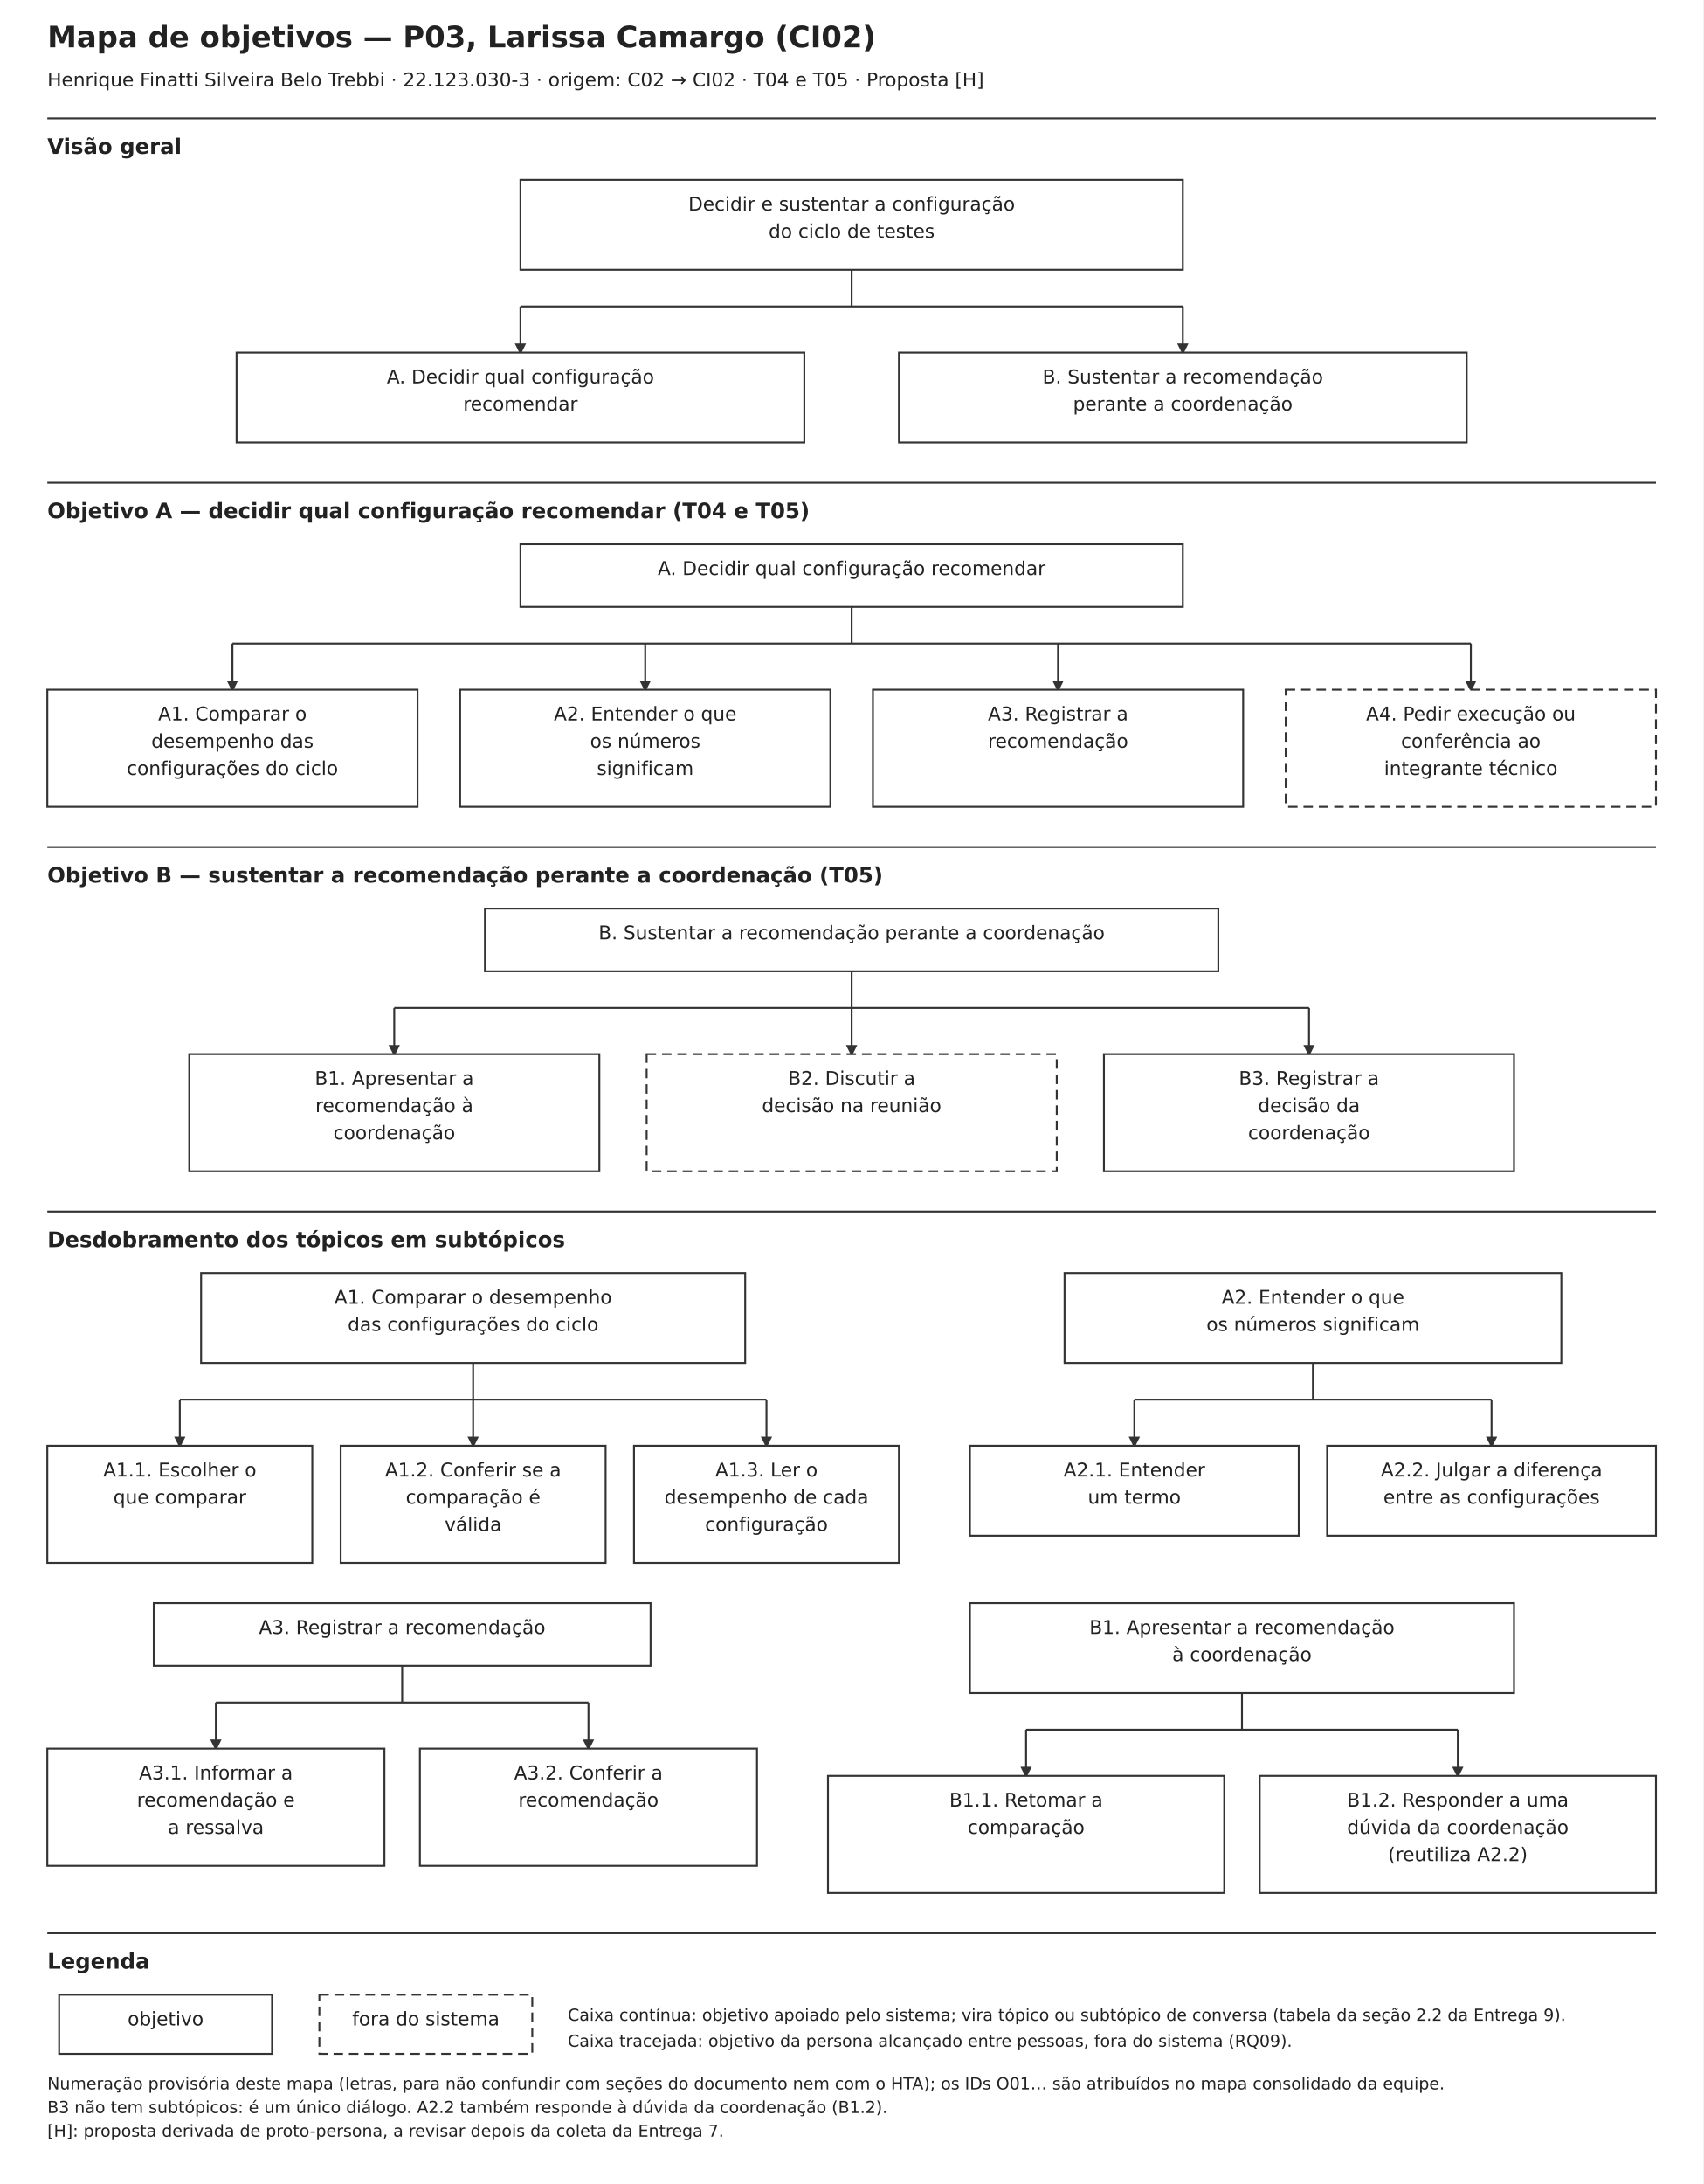
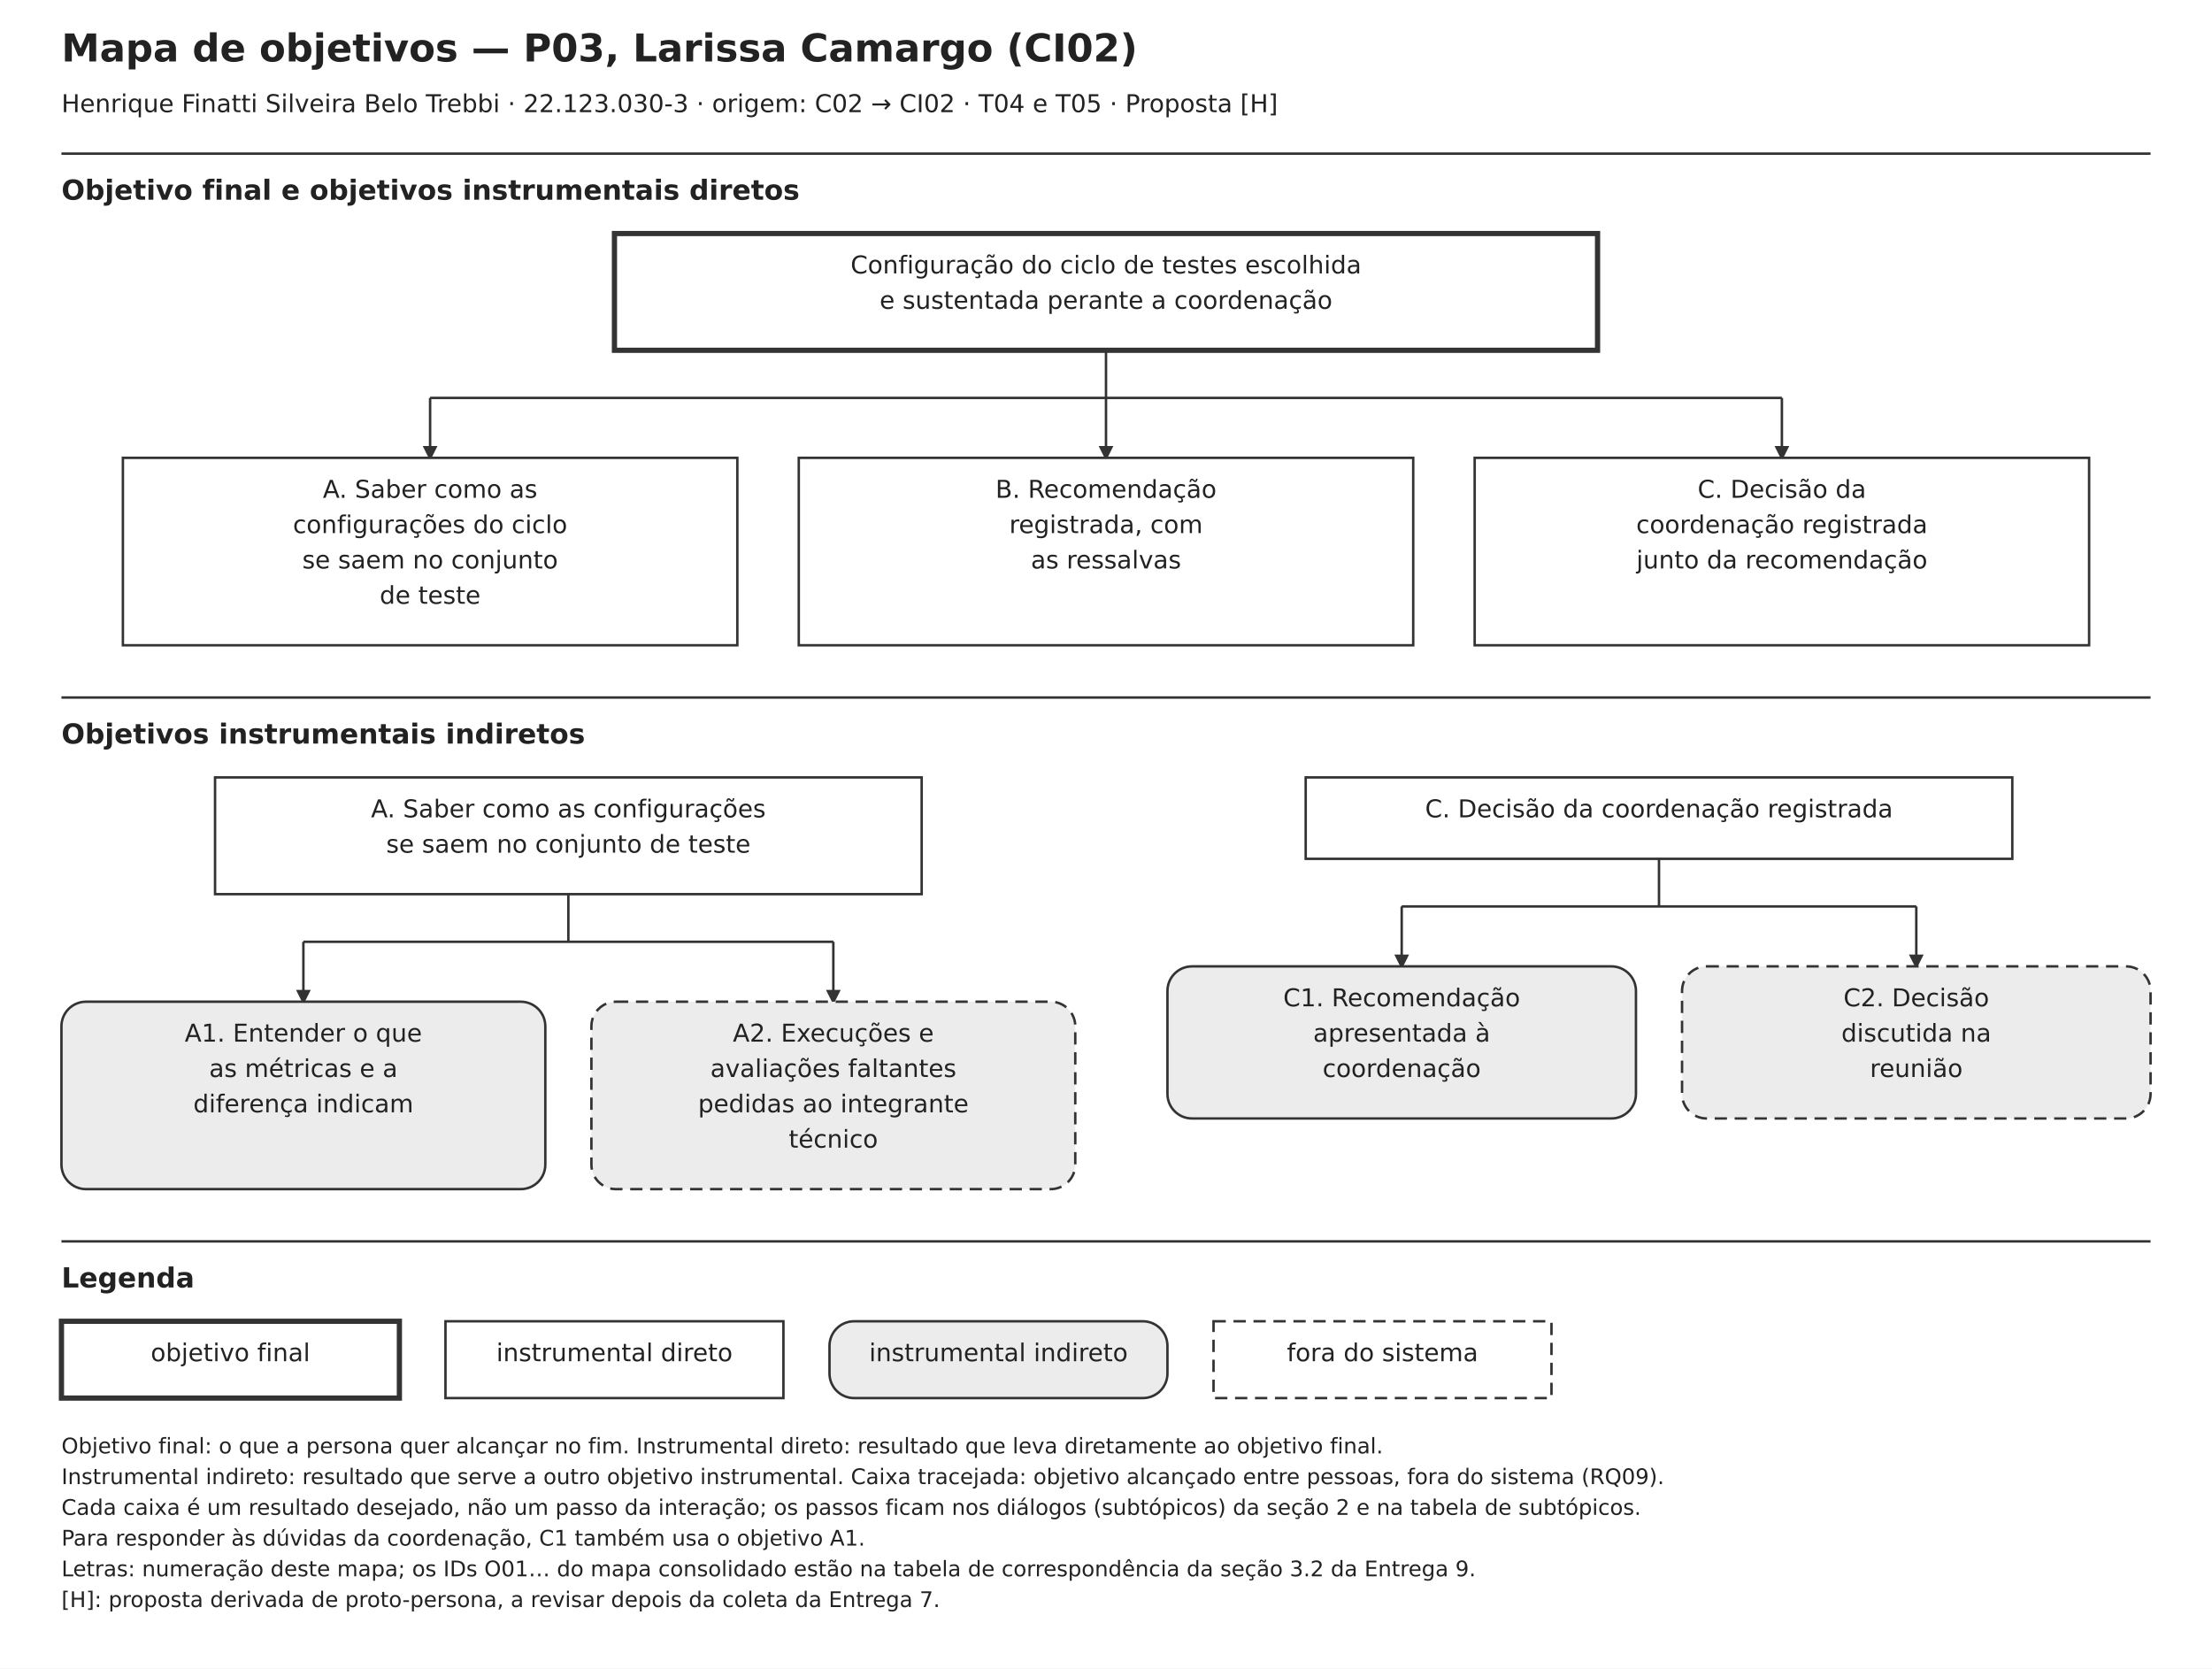
- <svg xmlns="http://www.w3.org/2000/svg" width="1440" height="1846" viewBox="0 0 1440 1846" role="img" aria-labelledby="title desc">
+ <svg xmlns="http://www.w3.org/2000/svg" width="1440" height="1086" viewBox="0 0 1440 1086" role="img" aria-labelledby="title desc">
  <defs>
    <marker id="arrow" viewBox="0 0 10 10" refX="8" refY="5" markerWidth="6" markerHeight="6" orient="auto">
      <path d="M0 0 L10 5 L0 10 Z" fill="#333" />
    </marker>
  </defs>
-   <rect width="1440" height="1846" fill="white" />
+   <rect width="1440" height="1086" fill="white" />
  <g font-family="DejaVu Sans, Arial, sans-serif" fill="#222">
    <text x="40" y="40" text-anchor="start" font-size="25" font-weight="700">Mapa de objetivos — P03, Larissa Camargo (CI02)</text>
    <text x="40" y="73" text-anchor="start" font-size="16" font-weight="400">Henrique Finatti Silveira Belo Trebbi · 22.123.030-3 · origem: C02 → CI02 · T04 e T05 · Proposta [H]</text>
    <path d="M40 100 H1400" fill="none" stroke="#333" stroke-width="1.6" />
-     <text x="40" y="130" text-anchor="start" font-size="18" font-weight="700">Visão geral</text>
+     <text x="40" y="130" text-anchor="start" font-size="18" font-weight="700">Objetivo final e objetivos instrumentais diretos</text>
    <g data-box="b1">
-       <rect x="440.0" y="152" width="560.0" height="76" fill="white" stroke="#333" stroke-width="1.6" class="frame" />
-       <text x="720.0" y="178" text-anchor="middle" font-size="16" font-weight="400">Decidir e sustentar a configuração</text>
-       <text x="720.0" y="201" text-anchor="middle" font-size="16" font-weight="400">do ciclo de testes</text>
+       <rect x="400.0" y="152" width="640.0" height="76" fill="white" stroke="#333" stroke-width="3.4" class="frame" />
+       <text x="720.0" y="178" text-anchor="middle" font-size="16" font-weight="400">Configuração do ciclo de testes escolhida</text>
+       <text x="720.0" y="201" text-anchor="middle" font-size="16" font-weight="400">e sustentada perante a coordenação</text>
    </g>
    <path d="M720.0 228 V259" fill="none" stroke="#333" stroke-width="1.6" />
-     <path d="M440.0 259 H1000.0" fill="none" stroke="#333" stroke-width="1.6" />
-     <path d="M440.0 259 V298" fill="none" stroke="#333" stroke-width="1.6" marker-end="url(#arrow)" />
+     <path d="M280.0 259 H1160.0" fill="none" stroke="#333" stroke-width="1.6" />
+     <path d="M280.0 259 V298" fill="none" stroke="#333" stroke-width="1.6" marker-end="url(#arrow)" />
    <g data-box="b2">
-       <rect x="200.0" y="298" width="480.0" height="76" fill="white" stroke="#333" stroke-width="1.6" class="frame" />
-       <text x="440.0" y="324" text-anchor="middle" font-size="16" font-weight="400">A. Decidir qual configuração</text>
-       <text x="440.0" y="347" text-anchor="middle" font-size="16" font-weight="400">recomendar</text>
+       <rect x="80.0" y="298" width="400.0" height="122" fill="white" stroke="#333" stroke-width="1.6" class="frame" />
+       <text x="280.0" y="324" text-anchor="middle" font-size="16" font-weight="400">A. Saber como as</text>
+       <text x="280.0" y="347" text-anchor="middle" font-size="16" font-weight="400">configurações do ciclo</text>
+       <text x="280.0" y="370" text-anchor="middle" font-size="16" font-weight="400">se saem no conjunto</text>
+       <text x="280.0" y="393" text-anchor="middle" font-size="16" font-weight="400">de teste</text>
    </g>
-     <path d="M1000.0 259 V298" fill="none" stroke="#333" stroke-width="1.6" marker-end="url(#arrow)" />
+     <path d="M720.0 259 V298" fill="none" stroke="#333" stroke-width="1.6" marker-end="url(#arrow)" />
    <g data-box="b3">
-       <rect x="760.0" y="298" width="480.0" height="76" fill="white" stroke="#333" stroke-width="1.6" class="frame" />
-       <text x="1000.0" y="324" text-anchor="middle" font-size="16" font-weight="400">B. Sustentar a recomendação</text>
-       <text x="1000.0" y="347" text-anchor="middle" font-size="16" font-weight="400">perante a coordenação</text>
+       <rect x="520.0" y="298" width="400.0" height="122" fill="white" stroke="#333" stroke-width="1.6" class="frame" />
+       <text x="720.0" y="324" text-anchor="middle" font-size="16" font-weight="400">B. Recomendação</text>
+       <text x="720.0" y="347" text-anchor="middle" font-size="16" font-weight="400">registrada, com</text>
+       <text x="720.0" y="370" text-anchor="middle" font-size="16" font-weight="400">as ressalvas</text>
    </g>
-     <path d="M40 408 H1400" fill="none" stroke="#333" stroke-width="1.6" />
-     <text x="40" y="438" text-anchor="start" font-size="18" font-weight="700">Objetivo A — decidir qual configuração recomendar (T04 e T05)</text>
+     <path d="M1160.0 259 V298" fill="none" stroke="#333" stroke-width="1.6" marker-end="url(#arrow)" />
    <g data-box="b4">
-       <rect x="440.0" y="460" width="560.0" height="53" fill="white" stroke="#333" stroke-width="1.6" class="frame" />
-       <text x="720.0" y="486" text-anchor="middle" font-size="16" font-weight="400">A. Decidir qual configuração recomendar</text>
+       <rect x="960.0" y="298" width="400.0" height="122" fill="white" stroke="#333" stroke-width="1.6" class="frame" />
+       <text x="1160.0" y="324" text-anchor="middle" font-size="16" font-weight="400">C. Decisão da</text>
+       <text x="1160.0" y="347" text-anchor="middle" font-size="16" font-weight="400">coordenação registrada</text>
+       <text x="1160.0" y="370" text-anchor="middle" font-size="16" font-weight="400">junto da recomendação</text>
    </g>
-     <path d="M720.0 513 V544" fill="none" stroke="#333" stroke-width="1.6" />
-     <path d="M196.5 544 H1243.5" fill="none" stroke="#333" stroke-width="1.6" />
-     <path d="M196.5 544 V583" fill="none" stroke="#333" stroke-width="1.6" marker-end="url(#arrow)" />
+     <path d="M40 454 H1400" fill="none" stroke="#333" stroke-width="1.6" />
+     <text x="40" y="484" text-anchor="start" font-size="18" font-weight="700">Objetivos instrumentais indiretos</text>
    <g data-box="b5">
-       <rect x="40.0" y="583" width="313.0" height="99" fill="white" stroke="#333" stroke-width="1.6" class="frame" />
-       <text x="196.5" y="609" text-anchor="middle" font-size="16" font-weight="400">A1. Comparar o</text>
-       <text x="196.5" y="632" text-anchor="middle" font-size="16" font-weight="400">desempenho das</text>
-       <text x="196.5" y="655" text-anchor="middle" font-size="16" font-weight="400">configurações do ciclo</text>
+       <rect x="140.0" y="506" width="460.0" height="76" fill="white" stroke="#333" stroke-width="1.6" class="frame" />
+       <text x="370.0" y="532" text-anchor="middle" font-size="16" font-weight="400">A. Saber como as configurações</text>
+       <text x="370.0" y="555" text-anchor="middle" font-size="16" font-weight="400">se saem no conjunto de teste</text>
    </g>
-     <path d="M545.5 544 V583" fill="none" stroke="#333" stroke-width="1.6" marker-end="url(#arrow)" />
+     <path d="M370.0 582 V613" fill="none" stroke="#333" stroke-width="1.6" />
+     <path d="M197.5 613 H542.5" fill="none" stroke="#333" stroke-width="1.6" />
+     <path d="M197.5 613 V652" fill="none" stroke="#333" stroke-width="1.6" marker-end="url(#arrow)" />
    <g data-box="b6">
-       <rect x="389.0" y="583" width="313.0" height="99" fill="white" stroke="#333" stroke-width="1.6" class="frame" />
-       <text x="545.5" y="609" text-anchor="middle" font-size="16" font-weight="400">A2. Entender o que</text>
-       <text x="545.5" y="632" text-anchor="middle" font-size="16" font-weight="400">os números</text>
-       <text x="545.5" y="655" text-anchor="middle" font-size="16" font-weight="400">significam</text>
+       <rect x="40.0" y="652" width="315.0" height="122" fill="#ececec" rx="16" stroke="#333" stroke-width="1.6" class="frame" />
+       <text x="197.5" y="678" text-anchor="middle" font-size="16" font-weight="400">A1. Entender o que</text>
+       <text x="197.5" y="701" text-anchor="middle" font-size="16" font-weight="400">as métricas e a</text>
+       <text x="197.5" y="724" text-anchor="middle" font-size="16" font-weight="400">diferença indicam</text>
    </g>
-     <path d="M894.5 544 V583" fill="none" stroke="#333" stroke-width="1.6" marker-end="url(#arrow)" />
+     <path d="M542.5 613 V652" fill="none" stroke="#333" stroke-width="1.6" marker-end="url(#arrow)" />
    <g data-box="b7">
-       <rect x="738.0" y="583" width="313.0" height="99" fill="white" stroke="#333" stroke-width="1.6" class="frame" />
-       <text x="894.5" y="609" text-anchor="middle" font-size="16" font-weight="400">A3. Registrar a</text>
-       <text x="894.5" y="632" text-anchor="middle" font-size="16" font-weight="400">recomendação</text>
+       <rect x="385.0" y="652" width="315.0" height="122" fill="#ececec" rx="16" stroke="#333" stroke-width="1.6" stroke-dasharray="8 5" class="frame" />
+       <text x="542.5" y="678" text-anchor="middle" font-size="16" font-weight="400">A2. Execuções e</text>
+       <text x="542.5" y="701" text-anchor="middle" font-size="16" font-weight="400">avaliações faltantes</text>
+       <text x="542.5" y="724" text-anchor="middle" font-size="16" font-weight="400">pedidas ao integrante</text>
+       <text x="542.5" y="747" text-anchor="middle" font-size="16" font-weight="400">técnico</text>
    </g>
-     <path d="M1243.5 544 V583" fill="none" stroke="#333" stroke-width="1.6" marker-end="url(#arrow)" />
    <g data-box="b8">
-       <rect x="1087.0" y="583" width="313.0" height="99" fill="white" stroke="#333" stroke-width="1.6" stroke-dasharray="8 5" class="frame" />
-       <text x="1243.5" y="609" text-anchor="middle" font-size="16" font-weight="400">A4. Pedir execução ou</text>
-       <text x="1243.5" y="632" text-anchor="middle" font-size="16" font-weight="400">conferência ao</text>
-       <text x="1243.5" y="655" text-anchor="middle" font-size="16" font-weight="400">integrante técnico</text>
+       <rect x="850.0" y="506" width="460.0" height="53" fill="white" stroke="#333" stroke-width="1.6" class="frame" />
+       <text x="1080.0" y="532" text-anchor="middle" font-size="16" font-weight="400">C. Decisão da coordenação registrada</text>
    </g>
-     <path d="M40 716 H1400" fill="none" stroke="#333" stroke-width="1.6" />
-     <text x="40" y="746" text-anchor="start" font-size="18" font-weight="700">Objetivo B — sustentar a recomendação perante a coordenação (T05)</text>
+     <path d="M1080.0 559 V590" fill="none" stroke="#333" stroke-width="1.6" />
+     <path d="M912.5 590 H1247.5" fill="none" stroke="#333" stroke-width="1.6" />
+     <path d="M912.5 590 V629" fill="none" stroke="#333" stroke-width="1.6" marker-end="url(#arrow)" />
    <g data-box="b9">
-       <rect x="410.0" y="768" width="620.0" height="53" fill="white" stroke="#333" stroke-width="1.6" class="frame" />
-       <text x="720.0" y="794" text-anchor="middle" font-size="16" font-weight="400">B. Sustentar a recomendação perante a coordenação</text>
+       <rect x="760.0" y="629" width="305.0" height="99" fill="#ececec" rx="16" stroke="#333" stroke-width="1.6" class="frame" />
+       <text x="912.5" y="655" text-anchor="middle" font-size="16" font-weight="400">C1. Recomendação</text>
+       <text x="912.5" y="678" text-anchor="middle" font-size="16" font-weight="400">apresentada à</text>
+       <text x="912.5" y="701" text-anchor="middle" font-size="16" font-weight="400">coordenação</text>
    </g>
-     <path d="M720.0 821 V852" fill="none" stroke="#333" stroke-width="1.6" />
-     <path d="M333.3 852 H1106.7" fill="none" stroke="#333" stroke-width="1.6" />
-     <path d="M333.3 852 V891" fill="none" stroke="#333" stroke-width="1.6" marker-end="url(#arrow)" />
+     <path d="M1247.5 590 V629" fill="none" stroke="#333" stroke-width="1.6" marker-end="url(#arrow)" />
    <g data-box="b10">
-       <rect x="160.0" y="891" width="346.7" height="99" fill="white" stroke="#333" stroke-width="1.6" class="frame" />
-       <text x="333.333" y="917" text-anchor="middle" font-size="16" font-weight="400">B1. Apresentar a</text>
-       <text x="333.333" y="940" text-anchor="middle" font-size="16" font-weight="400">recomendação à</text>
-       <text x="333.333" y="963" text-anchor="middle" font-size="16" font-weight="400">coordenação</text>
+       <rect x="1095.0" y="629" width="305.0" height="99" fill="#ececec" rx="16" stroke="#333" stroke-width="1.6" stroke-dasharray="8 5" class="frame" />
+       <text x="1247.5" y="655" text-anchor="middle" font-size="16" font-weight="400">C2. Decisão</text>
+       <text x="1247.5" y="678" text-anchor="middle" font-size="16" font-weight="400">discutida na</text>
+       <text x="1247.5" y="701" text-anchor="middle" font-size="16" font-weight="400">reunião</text>
    </g>
-     <path d="M720.0 852 V891" fill="none" stroke="#333" stroke-width="1.6" marker-end="url(#arrow)" />
+     <path d="M40 808 H1400" fill="none" stroke="#333" stroke-width="1.6" />
+     <text x="40" y="838" text-anchor="start" font-size="18" font-weight="700">Legenda</text>
    <g data-box="b11">
-       <rect x="546.7" y="891" width="346.7" height="99" fill="white" stroke="#333" stroke-width="1.6" stroke-dasharray="8 5" class="frame" />
-       <text x="720.0" y="917" text-anchor="middle" font-size="16" font-weight="400">B2. Discutir a</text>
-       <text x="720.0" y="940" text-anchor="middle" font-size="16" font-weight="400">decisão na reunião</text>
+       <rect x="40.0" y="860" width="220.0" height="50" fill="white" stroke="#333" stroke-width="3.4" class="frame" />
+       <text x="150" y="886" text-anchor="middle" font-size="16" font-weight="400">objetivo final</text>
    </g>
-     <path d="M1106.7 852 V891" fill="none" stroke="#333" stroke-width="1.6" marker-end="url(#arrow)" />
    <g data-box="b12">
-       <rect x="933.3" y="891" width="346.7" height="99" fill="white" stroke="#333" stroke-width="1.6" class="frame" />
-       <text x="1106.667" y="917" text-anchor="middle" font-size="16" font-weight="400">B3. Registrar a</text>
-       <text x="1106.667" y="940" text-anchor="middle" font-size="16" font-weight="400">decisão da</text>
-       <text x="1106.667" y="963" text-anchor="middle" font-size="16" font-weight="400">coordenação</text>
+       <rect x="290.0" y="860" width="220.0" height="50" fill="white" stroke="#333" stroke-width="1.6" class="frame" />
+       <text x="400" y="886" text-anchor="middle" font-size="16" font-weight="400">instrumental direto</text>
    </g>
-     <path d="M40 1024 H1400" fill="none" stroke="#333" stroke-width="1.6" />
-     <text x="40" y="1054" text-anchor="start" font-size="18" font-weight="700">Desdobramento dos tópicos em subtópicos</text>
    <g data-box="b13">
-       <rect x="170.0" y="1076" width="460.0" height="76" fill="white" stroke="#333" stroke-width="1.6" class="frame" />
-       <text x="400.0" y="1102" text-anchor="middle" font-size="16" font-weight="400">A1. Comparar o desempenho</text>
-       <text x="400.0" y="1125" text-anchor="middle" font-size="16" font-weight="400">das configurações do ciclo</text>
+       <rect x="540.0" y="860" width="220.0" height="50" fill="#ececec" rx="16" stroke="#333" stroke-width="1.6" class="frame" />
+       <text x="650" y="886" text-anchor="middle" font-size="16" font-weight="400">instrumental indireto</text>
    </g>
-     <path d="M400.0 1152 V1183" fill="none" stroke="#333" stroke-width="1.6" />
-     <path d="M152.0 1183 H648.0" fill="none" stroke="#333" stroke-width="1.6" />
-     <path d="M152.0 1183 V1222" fill="none" stroke="#333" stroke-width="1.6" marker-end="url(#arrow)" />
    <g data-box="b14">
-       <rect x="40.0" y="1222" width="224.0" height="99" fill="white" stroke="#333" stroke-width="1.6" class="frame" />
-       <text x="152.0" y="1248" text-anchor="middle" font-size="16" font-weight="400">A1.1. Escolher o</text>
-       <text x="152.0" y="1271" text-anchor="middle" font-size="16" font-weight="400">que comparar</text>
+       <rect x="790.0" y="860" width="220.0" height="50" fill="white" stroke="#333" stroke-width="1.6" stroke-dasharray="8 5" class="frame" />
+       <text x="900" y="886" text-anchor="middle" font-size="16" font-weight="400">fora do sistema</text>
    </g>
-     <path d="M400.0 1183 V1222" fill="none" stroke="#333" stroke-width="1.6" marker-end="url(#arrow)" />
-     <g data-box="b15">
-       <rect x="288.0" y="1222" width="224.0" height="99" fill="white" stroke="#333" stroke-width="1.6" class="frame" />
-       <text x="400.0" y="1248" text-anchor="middle" font-size="16" font-weight="400">A1.2. Conferir se a</text>
-       <text x="400.0" y="1271" text-anchor="middle" font-size="16" font-weight="400">comparação é</text>
-       <text x="400.0" y="1294" text-anchor="middle" font-size="16" font-weight="400">válida</text>
-     </g>
-     <path d="M648.0 1183 V1222" fill="none" stroke="#333" stroke-width="1.6" marker-end="url(#arrow)" />
-     <g data-box="b16">
-       <rect x="536.0" y="1222" width="224.0" height="99" fill="white" stroke="#333" stroke-width="1.6" class="frame" />
-       <text x="648.0" y="1248" text-anchor="middle" font-size="16" font-weight="400">A1.3. Ler o</text>
-       <text x="648.0" y="1271" text-anchor="middle" font-size="16" font-weight="400">desempenho de cada</text>
-       <text x="648.0" y="1294" text-anchor="middle" font-size="16" font-weight="400">configuração</text>
-     </g>
-     <g data-box="b17">
-       <rect x="900.0" y="1076" width="420.0" height="76" fill="white" stroke="#333" stroke-width="1.6" class="frame" />
-       <text x="1110.0" y="1102" text-anchor="middle" font-size="16" font-weight="400">A2. Entender o que</text>
-       <text x="1110.0" y="1125" text-anchor="middle" font-size="16" font-weight="400">os números significam</text>
-     </g>
-     <path d="M1110.0 1152 V1183" fill="none" stroke="#333" stroke-width="1.6" />
-     <path d="M959.0 1183 H1261.0" fill="none" stroke="#333" stroke-width="1.6" />
-     <path d="M959.0 1183 V1222" fill="none" stroke="#333" stroke-width="1.6" marker-end="url(#arrow)" />
-     <g data-box="b18">
-       <rect x="820.0" y="1222" width="278.0" height="76" fill="white" stroke="#333" stroke-width="1.6" class="frame" />
-       <text x="959.0" y="1248" text-anchor="middle" font-size="16" font-weight="400">A2.1. Entender</text>
-       <text x="959.0" y="1271" text-anchor="middle" font-size="16" font-weight="400">um termo</text>
-     </g>
-     <path d="M1261.0 1183 V1222" fill="none" stroke="#333" stroke-width="1.6" marker-end="url(#arrow)" />
-     <g data-box="b19">
-       <rect x="1122.0" y="1222" width="278.0" height="76" fill="white" stroke="#333" stroke-width="1.6" class="frame" />
-       <text x="1261.0" y="1248" text-anchor="middle" font-size="16" font-weight="400">A2.2. Julgar a diferença</text>
-       <text x="1261.0" y="1271" text-anchor="middle" font-size="16" font-weight="400">entre as configurações</text>
-     </g>
-     <g data-box="b20">
-       <rect x="130.0" y="1355" width="420.0" height="53" fill="white" stroke="#333" stroke-width="1.6" class="frame" />
-       <text x="340.0" y="1381" text-anchor="middle" font-size="16" font-weight="400">A3. Registrar a recomendação</text>
-     </g>
-     <path d="M340.0 1408 V1439" fill="none" stroke="#333" stroke-width="1.6" />
-     <path d="M182.5 1439 H497.5" fill="none" stroke="#333" stroke-width="1.6" />
-     <path d="M182.5 1439 V1478" fill="none" stroke="#333" stroke-width="1.6" marker-end="url(#arrow)" />
-     <g data-box="b21">
-       <rect x="40.0" y="1478" width="285.0" height="99" fill="white" stroke="#333" stroke-width="1.6" class="frame" />
-       <text x="182.5" y="1504" text-anchor="middle" font-size="16" font-weight="400">A3.1. Informar a</text>
-       <text x="182.5" y="1527" text-anchor="middle" font-size="16" font-weight="400">recomendação e</text>
-       <text x="182.5" y="1550" text-anchor="middle" font-size="16" font-weight="400">a ressalva</text>
-     </g>
-     <path d="M497.5 1439 V1478" fill="none" stroke="#333" stroke-width="1.6" marker-end="url(#arrow)" />
-     <g data-box="b22">
-       <rect x="355.0" y="1478" width="285.0" height="99" fill="white" stroke="#333" stroke-width="1.6" class="frame" />
-       <text x="497.5" y="1504" text-anchor="middle" font-size="16" font-weight="400">A3.2. Conferir a</text>
-       <text x="497.5" y="1527" text-anchor="middle" font-size="16" font-weight="400">recomendação</text>
-     </g>
-     <g data-box="b23">
-       <rect x="820.0" y="1355" width="460.0" height="76" fill="white" stroke="#333" stroke-width="1.6" class="frame" />
-       <text x="1050.0" y="1381" text-anchor="middle" font-size="16" font-weight="400">B1. Apresentar a recomendação</text>
-       <text x="1050.0" y="1404" text-anchor="middle" font-size="16" font-weight="400">à coordenação</text>
-     </g>
-     <path d="M1050.0 1431 V1462" fill="none" stroke="#333" stroke-width="1.6" />
-     <path d="M867.5 1462 H1232.5" fill="none" stroke="#333" stroke-width="1.6" />
-     <path d="M867.5 1462 V1501" fill="none" stroke="#333" stroke-width="1.6" marker-end="url(#arrow)" />
-     <g data-box="b24">
-       <rect x="700.0" y="1501" width="335.0" height="99" fill="white" stroke="#333" stroke-width="1.6" class="frame" />
-       <text x="867.5" y="1527" text-anchor="middle" font-size="16" font-weight="400">B1.1. Retomar a</text>
-       <text x="867.5" y="1550" text-anchor="middle" font-size="16" font-weight="400">comparação</text>
-     </g>
-     <path d="M1232.5 1462 V1501" fill="none" stroke="#333" stroke-width="1.6" marker-end="url(#arrow)" />
-     <g data-box="b25">
-       <rect x="1065.0" y="1501" width="335.0" height="99" fill="white" stroke="#333" stroke-width="1.6" class="frame" />
-       <text x="1232.5" y="1527" text-anchor="middle" font-size="16" font-weight="400">B1.2. Responder a uma</text>
-       <text x="1232.5" y="1550" text-anchor="middle" font-size="16" font-weight="400">dúvida da coordenação</text>
-       <text x="1232.5" y="1573" text-anchor="middle" font-size="16" font-weight="400">(reutiliza A2.2)</text>
-     </g>
-     <path d="M40 1634 H1400" fill="none" stroke="#333" stroke-width="1.6" />
-     <text x="40" y="1664" text-anchor="start" font-size="18" font-weight="700">Legenda</text>
-     <g data-box="b26">
-       <rect x="50.0" y="1686" width="180.0" height="50" fill="white" stroke="#333" stroke-width="1.6" class="frame" />
-       <text x="140" y="1712" text-anchor="middle" font-size="16" font-weight="400">objetivo</text>
-     </g>
-     <g data-box="b27">
-       <rect x="270.0" y="1686" width="180.0" height="50" fill="white" stroke="#333" stroke-width="1.6" stroke-dasharray="8 5" class="frame" />
-       <text x="360" y="1712" text-anchor="middle" font-size="16" font-weight="400">fora do sistema</text>
-     </g>
-     <text x="480" y="1708" text-anchor="start" font-size="14" font-weight="400">Caixa contínua: objetivo apoiado pelo sistema; vira tópico ou subtópico de conversa (tabela da seção 2.2 da Entrega 9).</text>
-     <text x="480" y="1730" text-anchor="start" font-size="14" font-weight="400">Caixa tracejada: objetivo da persona alcançado entre pessoas, fora do sistema (RQ09).</text>
-     <text x="40" y="1766" text-anchor="start" font-size="14" font-weight="400">Numeração provisória deste mapa (letras, para não confundir com seções do documento nem com o HTA); os IDs O01… são atribuídos no mapa consolidado da equipe.</text>
-     <text x="40" y="1786" text-anchor="start" font-size="14" font-weight="400">B3 não tem subtópicos: é um único diálogo. A2.2 também responde à dúvida da coordenação (B1.2).</text>
-     <text x="40" y="1806" text-anchor="start" font-size="14" font-weight="400">[H]: proposta derivada de proto-persona, a revisar depois da coleta da Entrega 7.</text>
+     <text x="40" y="946" text-anchor="start" font-size="14" font-weight="400">Objetivo final: o que a persona quer alcançar no fim. Instrumental direto: resultado que leva diretamente ao objetivo final.</text>
+     <text x="40" y="966" text-anchor="start" font-size="14" font-weight="400">Instrumental indireto: resultado que serve a outro objetivo instrumental. Caixa tracejada: objetivo alcançado entre pessoas, fora do sistema (RQ09).</text>
+     <text x="40" y="986" text-anchor="start" font-size="14" font-weight="400">Cada caixa é um resultado desejado, não um passo da interação; os passos ficam nos diálogos (subtópicos) da seção 2 e na tabela de subtópicos.</text>
+     <text x="40" y="1006" text-anchor="start" font-size="14" font-weight="400">Para responder às dúvidas da coordenação, C1 também usa o objetivo A1.</text>
+     <text x="40" y="1026" text-anchor="start" font-size="14" font-weight="400">Letras: numeração deste mapa; os IDs O01… do mapa consolidado estão na tabela de correspondência da seção 3.2 da Entrega 9.</text>
+     <text x="40" y="1046" text-anchor="start" font-size="14" font-weight="400">[H]: proposta derivada de proto-persona, a revisar depois da coleta da Entrega 7.</text>
  </g>
</svg>
